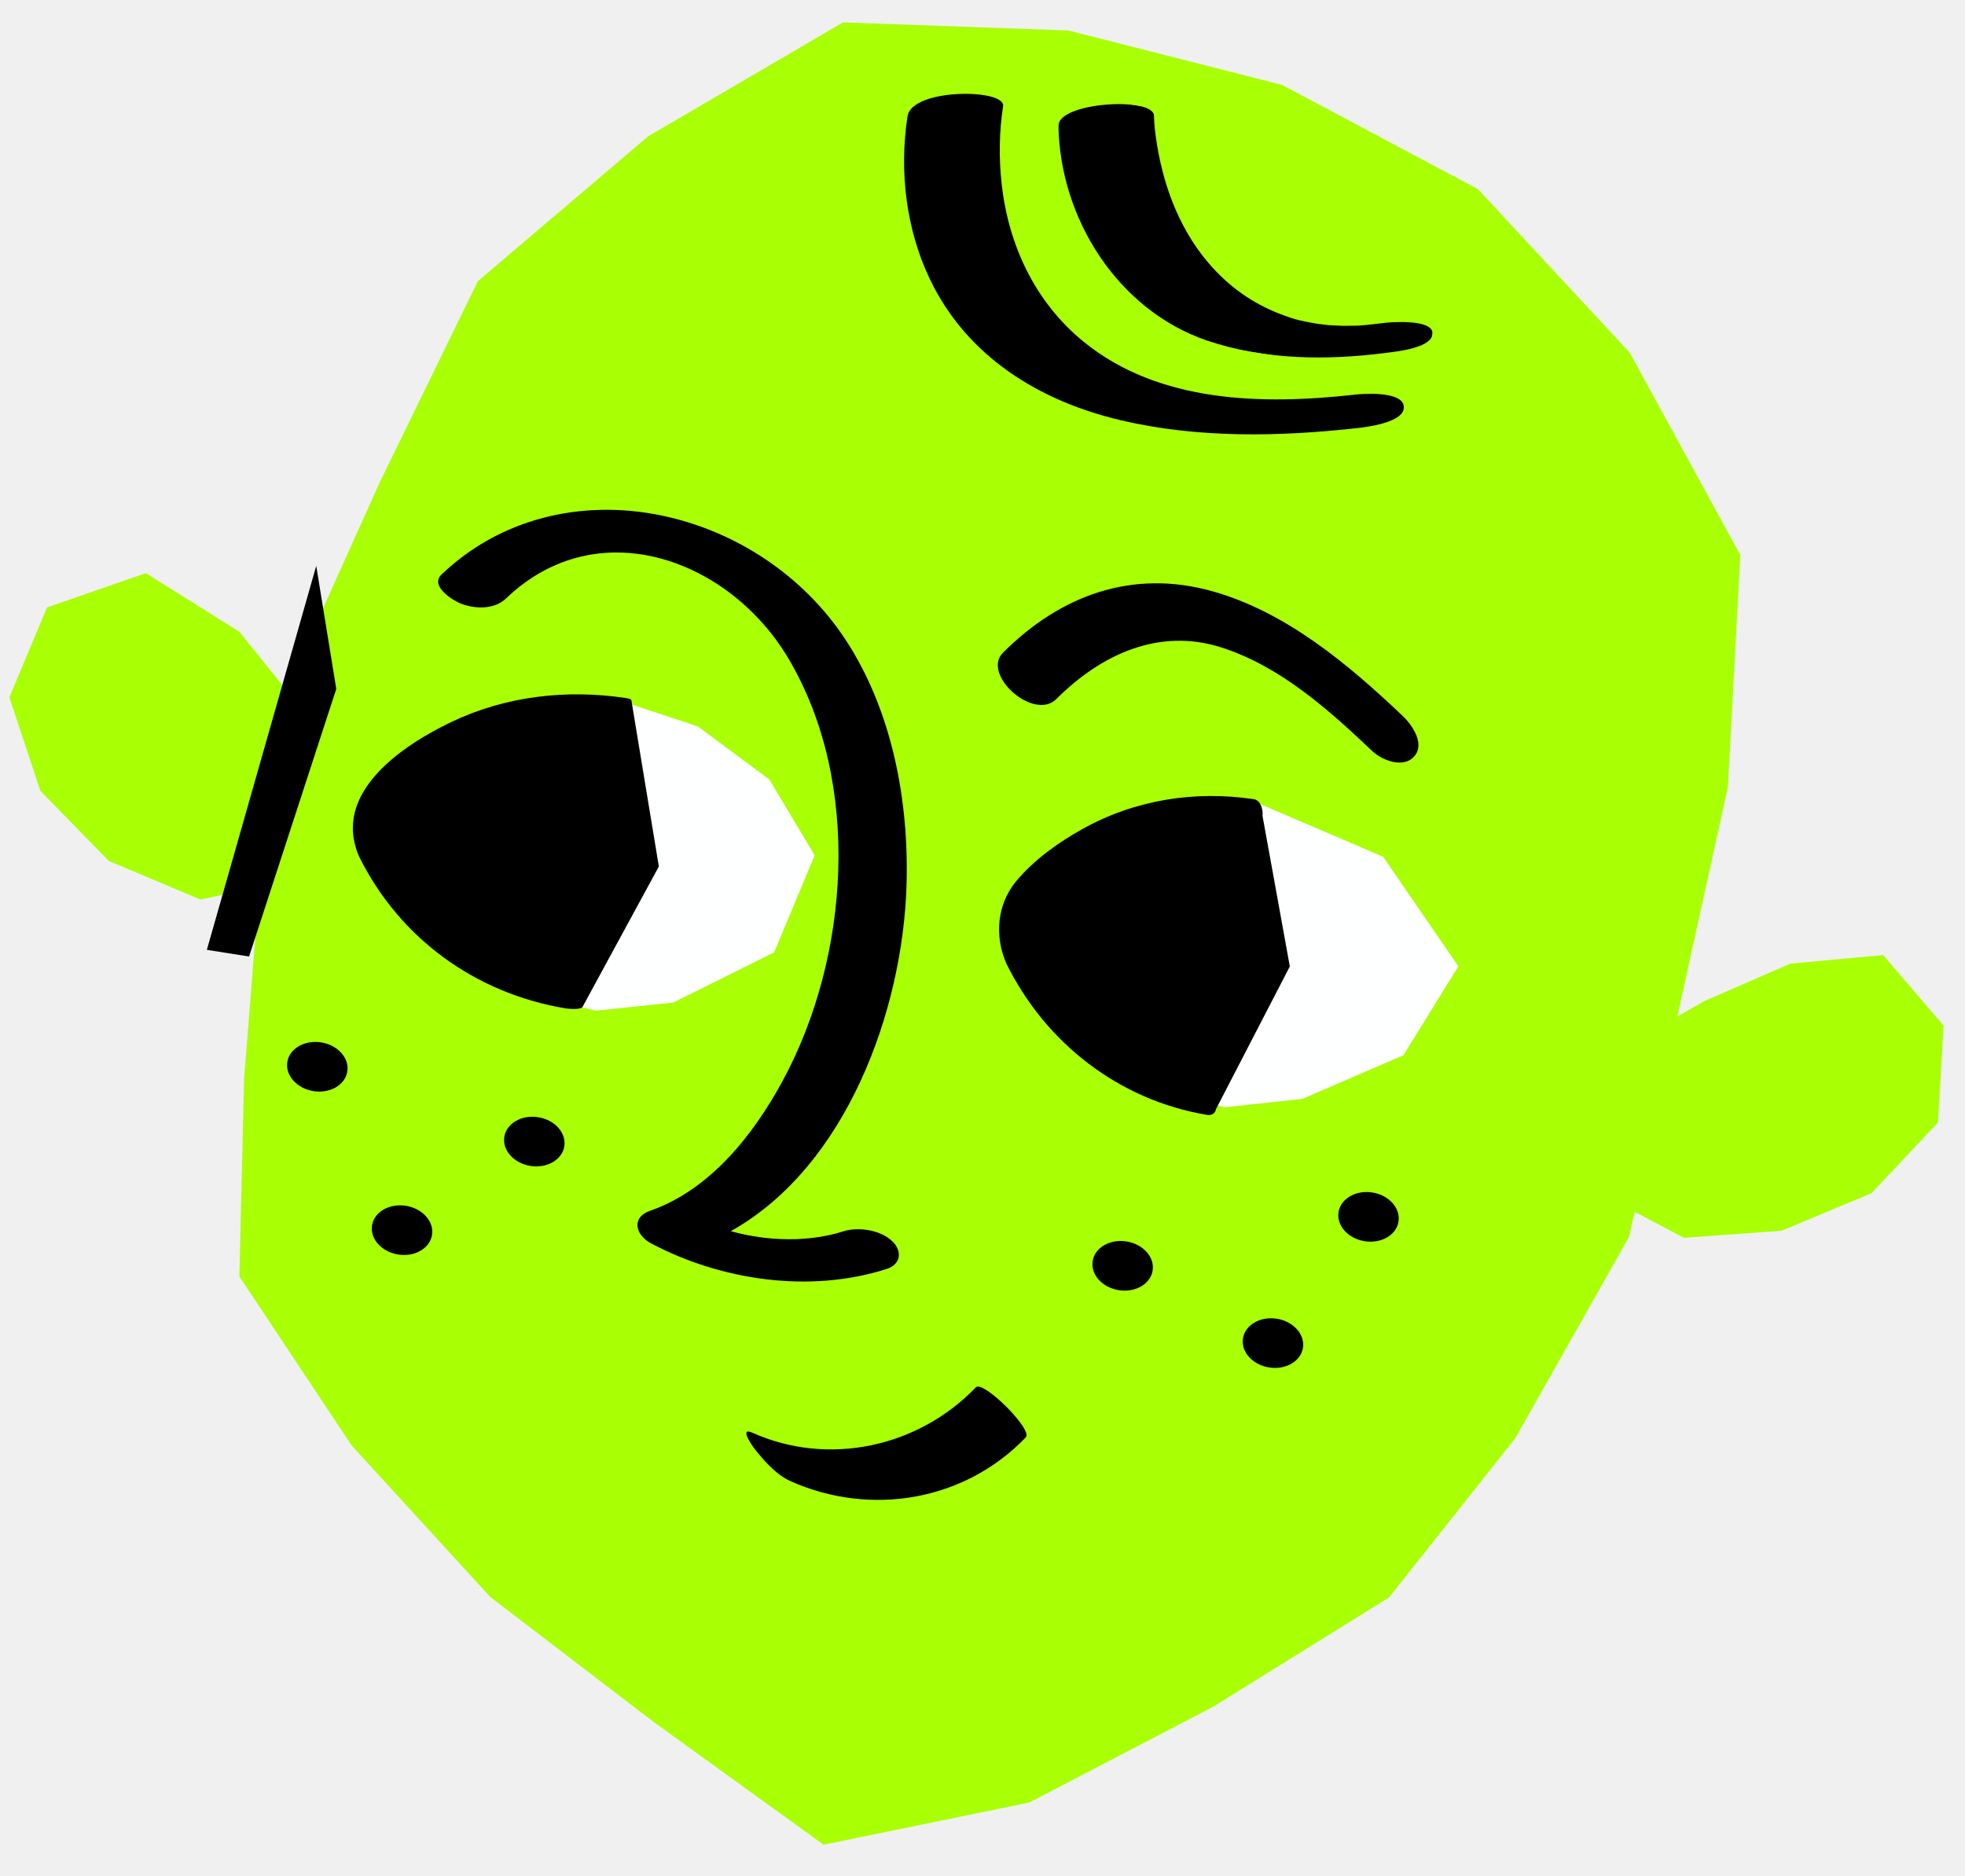
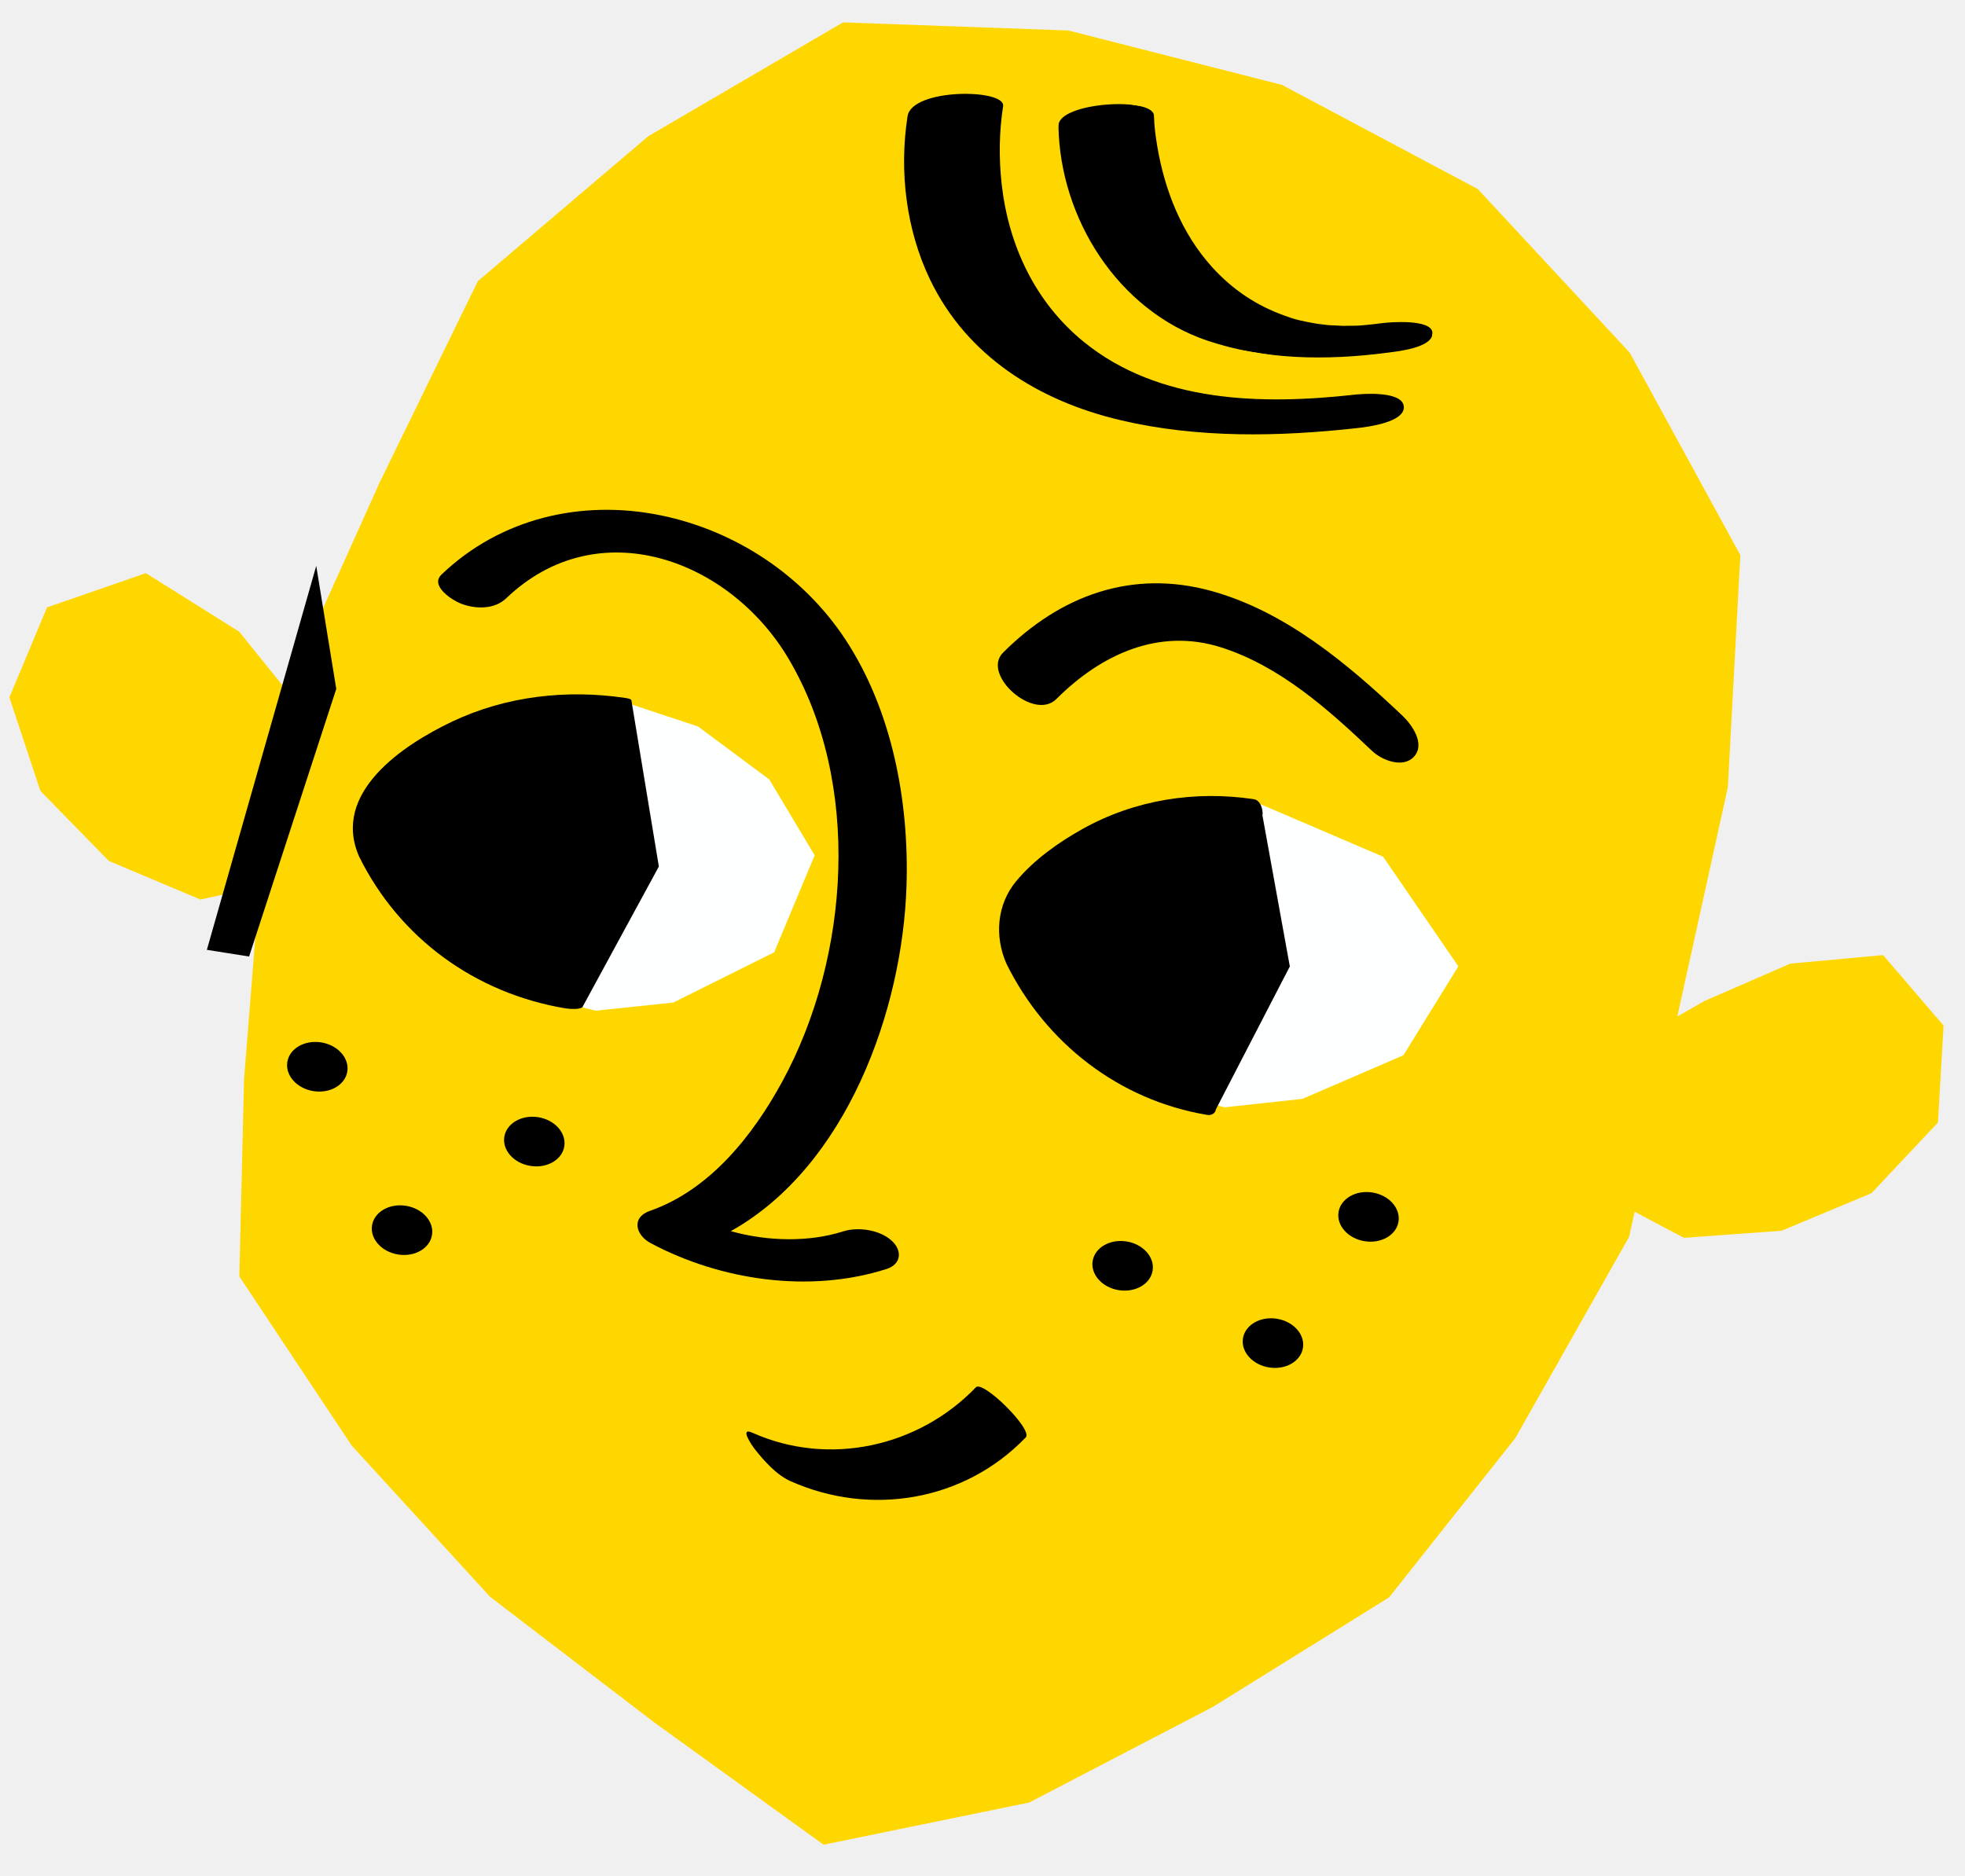
<svg xmlns="http://www.w3.org/2000/svg" height="105" viewBox="0 0 110 105" width="110">
  <mask id="a" fill="#fff">
    <path d="m.352.305h22.511v12.625h-22.511z" fill="#fff" fill-rule="evenodd" />
  </mask>
  <g fill="none" fill-rule="evenodd">
-     <path d="m51.984 6.924-10.68 6.756-9.246 8.438-5.094 11.441-4.743 11.612-.029.261-2.795-3.232-5.343-3.098-5.46 2.11-1.931 5.107 1.917 5.173 3.967 3.786 5.202 1.98 3.27-.833-.481 10.798.122 11.046 6.615 9.243 8.044 8.198 9.397 6.683 9.739 6.531 11.42-2.761 10.085-5.708 9.646-6.472 6.754-9.16 5.973-11.486.259-1.413 2.808 1.363 5.451-.586 4.956-2.277 3.582-4.087.123-5.433-3.518-3.825-5.173.658-4.731 2.258-1.49.923.058-.314 2.321-12.617.245-13.008-6.584-11.112-8.82-8.857-11.157-5.445-12.054-2.626z" fill="#a9ff03" transform="matrix(.9993908 .0348995 -.0348995 .9993908 -4.517003 -7.481999)" />
+     <path d="m51.984 6.924-10.68 6.756-9.246 8.438-5.094 11.441-4.743 11.612-.029.261-2.795-3.232-5.343-3.098-5.46 2.11-1.931 5.107 1.917 5.173 3.967 3.786 5.202 1.98 3.27-.833-.481 10.798.122 11.046 6.615 9.243 8.044 8.198 9.397 6.683 9.739 6.531 11.42-2.761 10.085-5.708 9.646-6.472 6.754-9.16 5.973-11.486.259-1.413 2.808 1.363 5.451-.586 4.956-2.277 3.582-4.087.123-5.433-3.518-3.825-5.173.658-4.731 2.258-1.49.923.058-.314 2.321-12.617.245-13.008-6.584-11.112-8.82-8.857-11.157-5.445-12.054-2.626z" fill="gold" transform="matrix(.9993908 .0348995 -.0348995 .9993908 -4.517003 -7.481999)" />
    <path d="m27.139 14.987c-4.963 1.363-10.714 2.178-15.42-.553-3.03-1.759-5.004-4.671-5.923-8.01-.385-1.404-.596-2.859-.601-4.314-.005-.998-5.2-.208-5.195 1.392.01 3.096.905 6.272 2.67 8.827 2.713 3.93 7.094 5.767 11.762 6.114 4.439.332 8.926-.472 13.192-1.644.533-.147 2.586-.736 2.353-1.602-.226-.85-2.392-.333-2.84-.21" fill="#000" transform="matrix(.9876883 .1564345 -.1564345 .9876883 51.35223 3.049141)" />
    <path d="m22.853 10.293c-.156-.78-2.477-.214-2.814-.114-.326.095-.654.188-.983.272l-.307.075-.173.036c-.26.046-.52.091-.78.133.066-.016-.621.068-.765.08-.11.007-.567.018-.555.022-.223 0-.447-.003-.67-.014-.622-.03-.682-.036-1.252-.143-1.656-.31-3.114-.974-4.452-2.048-1.99-1.596-3.323-3.865-4.118-6.264-.173-.523-.334-1.059-.43-1.602-.187-1.071-5.422.087-5.194 1.392.898 5.12 4.908 9.68 10.1 10.572 3.336.574 6.795.057 10.015-.89.52-.154 2.547-.674 2.38-1.507" fill="#000" mask="url(#a)" transform="matrix(.9876883 .1564345 -.1564345 .9876883 59.22731 4.89581)" />
    <path d="m88.124 55.223-5.119-5.402-7.221-1.825-4.239.649-3.987 1.617-3.243 2.836-1.033 5.661 4.656 4.36 4.114 1.481 4.371.467 4.243-1.151 5.199-3.295z" fill="#feffff" transform="matrix(.9876883 .1564345 -.1564345 .9876883 3.237658 -14.22835)" />
    <g transform="matrix(.9876883 .1564345 -.1564345 .9876883 16.01067 24.53705)">
      <path d="m47.462 14.628c-1.215.954-2.41 2.125-3.206 3.459-.875 1.463-.727 3.248.177 4.656 2.869 4.056 7.426 6.562 12.42 6.605.229.003.44-.137.44-.392l2.834-8.542-2.834-8.103c0-.315-.236-.835-.626-.83-3.335.029-6.572 1.077-9.205 3.147zm16.706-9.058c-3.461-2.38-7.378-4.738-11.635-5.227-4.602-.528-8.338 1.554-11.012 5.234-1.017 1.4 2.309 3.537 3.357 2.094 2.064-2.84 5.029-4.854 8.663-4.297 3.41.522 6.46 2.487 9.25 4.405.627.431 1.87.707 2.367-.058.523-.804-.4-1.746-.99-2.151m-23.626 33.514c-.75-.517-2-.507-2.795-.106-1.755.884-4.042 1.223-6.21.97 5.838-4.598 7.568-13.714 6.688-20.653-.592-4.669-2.313-9.522-5.518-13.051-2.887-3.176-7.03-5.072-11.309-5.264-4.522-.203-8.85 1.566-11.608 5.195-.558.735.846 1.332 1.327 1.436.86.183 1.908.037 2.462-.694 4.305-5.662 12.011-4.11 16.133.866 5.152 6.217 6.003 15.982 3.369 23.417-1.149 3.246-3.06 6.651-6.195 8.334-.988.53-.58 1.467.333 1.781 4.201 1.447 9.232 1.392 13.263-.641.764-.387.72-1.136.06-1.59" fill="#000" />
      <path d="m32.882 18.432-3.172-3.799-4.408-2.305-4.896-.804-.076.047-.064-.027-4.375.745-3.953 1.996-3.197 3.063.088 5.839 4.855 3.954 4.104 1.436 4.35.363 4.22-1.132 5.135-3.66z" fill="#feffff" />
      <path d="m11.674 14.207c-2.534 1.733-6.071 5.003-3.968 8.282 2.952 4.173 7.637 6.543 12.732 6.587.152.002.96-.04.96-.293l2.967-8.369-2.967-8.93c0-.104-.298-.097-.346-.097-3.322.029-6.622.935-9.378 2.82zm-6.7-.789-2.477 15.562h-2.393l2.685-22.189zm32.04 39.827c4.745 1.281 9.81-.413 12.637-4.476.346-.497-2.87-2.801-3.195-2.334-2.652 3.81-7.44 5.69-11.963 4.469-.792-.214.093.711.251.86.607.568 1.443 1.258 2.27 1.481m31.357-19.672c0 .762-.76 1.38-1.7 1.38-.938 0-1.7-.618-1.7-1.38 0-.763.762-1.382 1.7-1.382.94 0 1.7.619 1.7 1.382m-13.166 4.859c0 .763-.76 1.381-1.7 1.381-.938 0-1.7-.618-1.7-1.381s.762-1.381 1.7-1.381c.94 0 1.7.618 1.7 1.38m8.988 2.959c0 .763-.76 1.381-1.7 1.381-.938 0-1.7-.618-1.7-1.38 0-.764.762-1.382 1.7-1.382.94 0 1.7.618 1.7 1.381m-55.258-6.912c0 .763-.76 1.381-1.7 1.381-.939 0-1.7-.618-1.7-1.381s.761-1.381 1.7-1.381c.94 0 1.7.618 1.7 1.38m12.653 2.238c0 .763-.76 1.38-1.7 1.38-.938 0-1.7-.617-1.7-1.38s.762-1.382 1.7-1.382c.94 0 1.7.619 1.7 1.382m-6.538 6.057c0 .763-.76 1.38-1.7 1.38-.937 0-1.7-.617-1.7-1.38s.763-1.382 1.7-1.382c.94 0 1.7.619 1.7 1.382" fill="#000" />
    </g>
  </g>
</svg>
